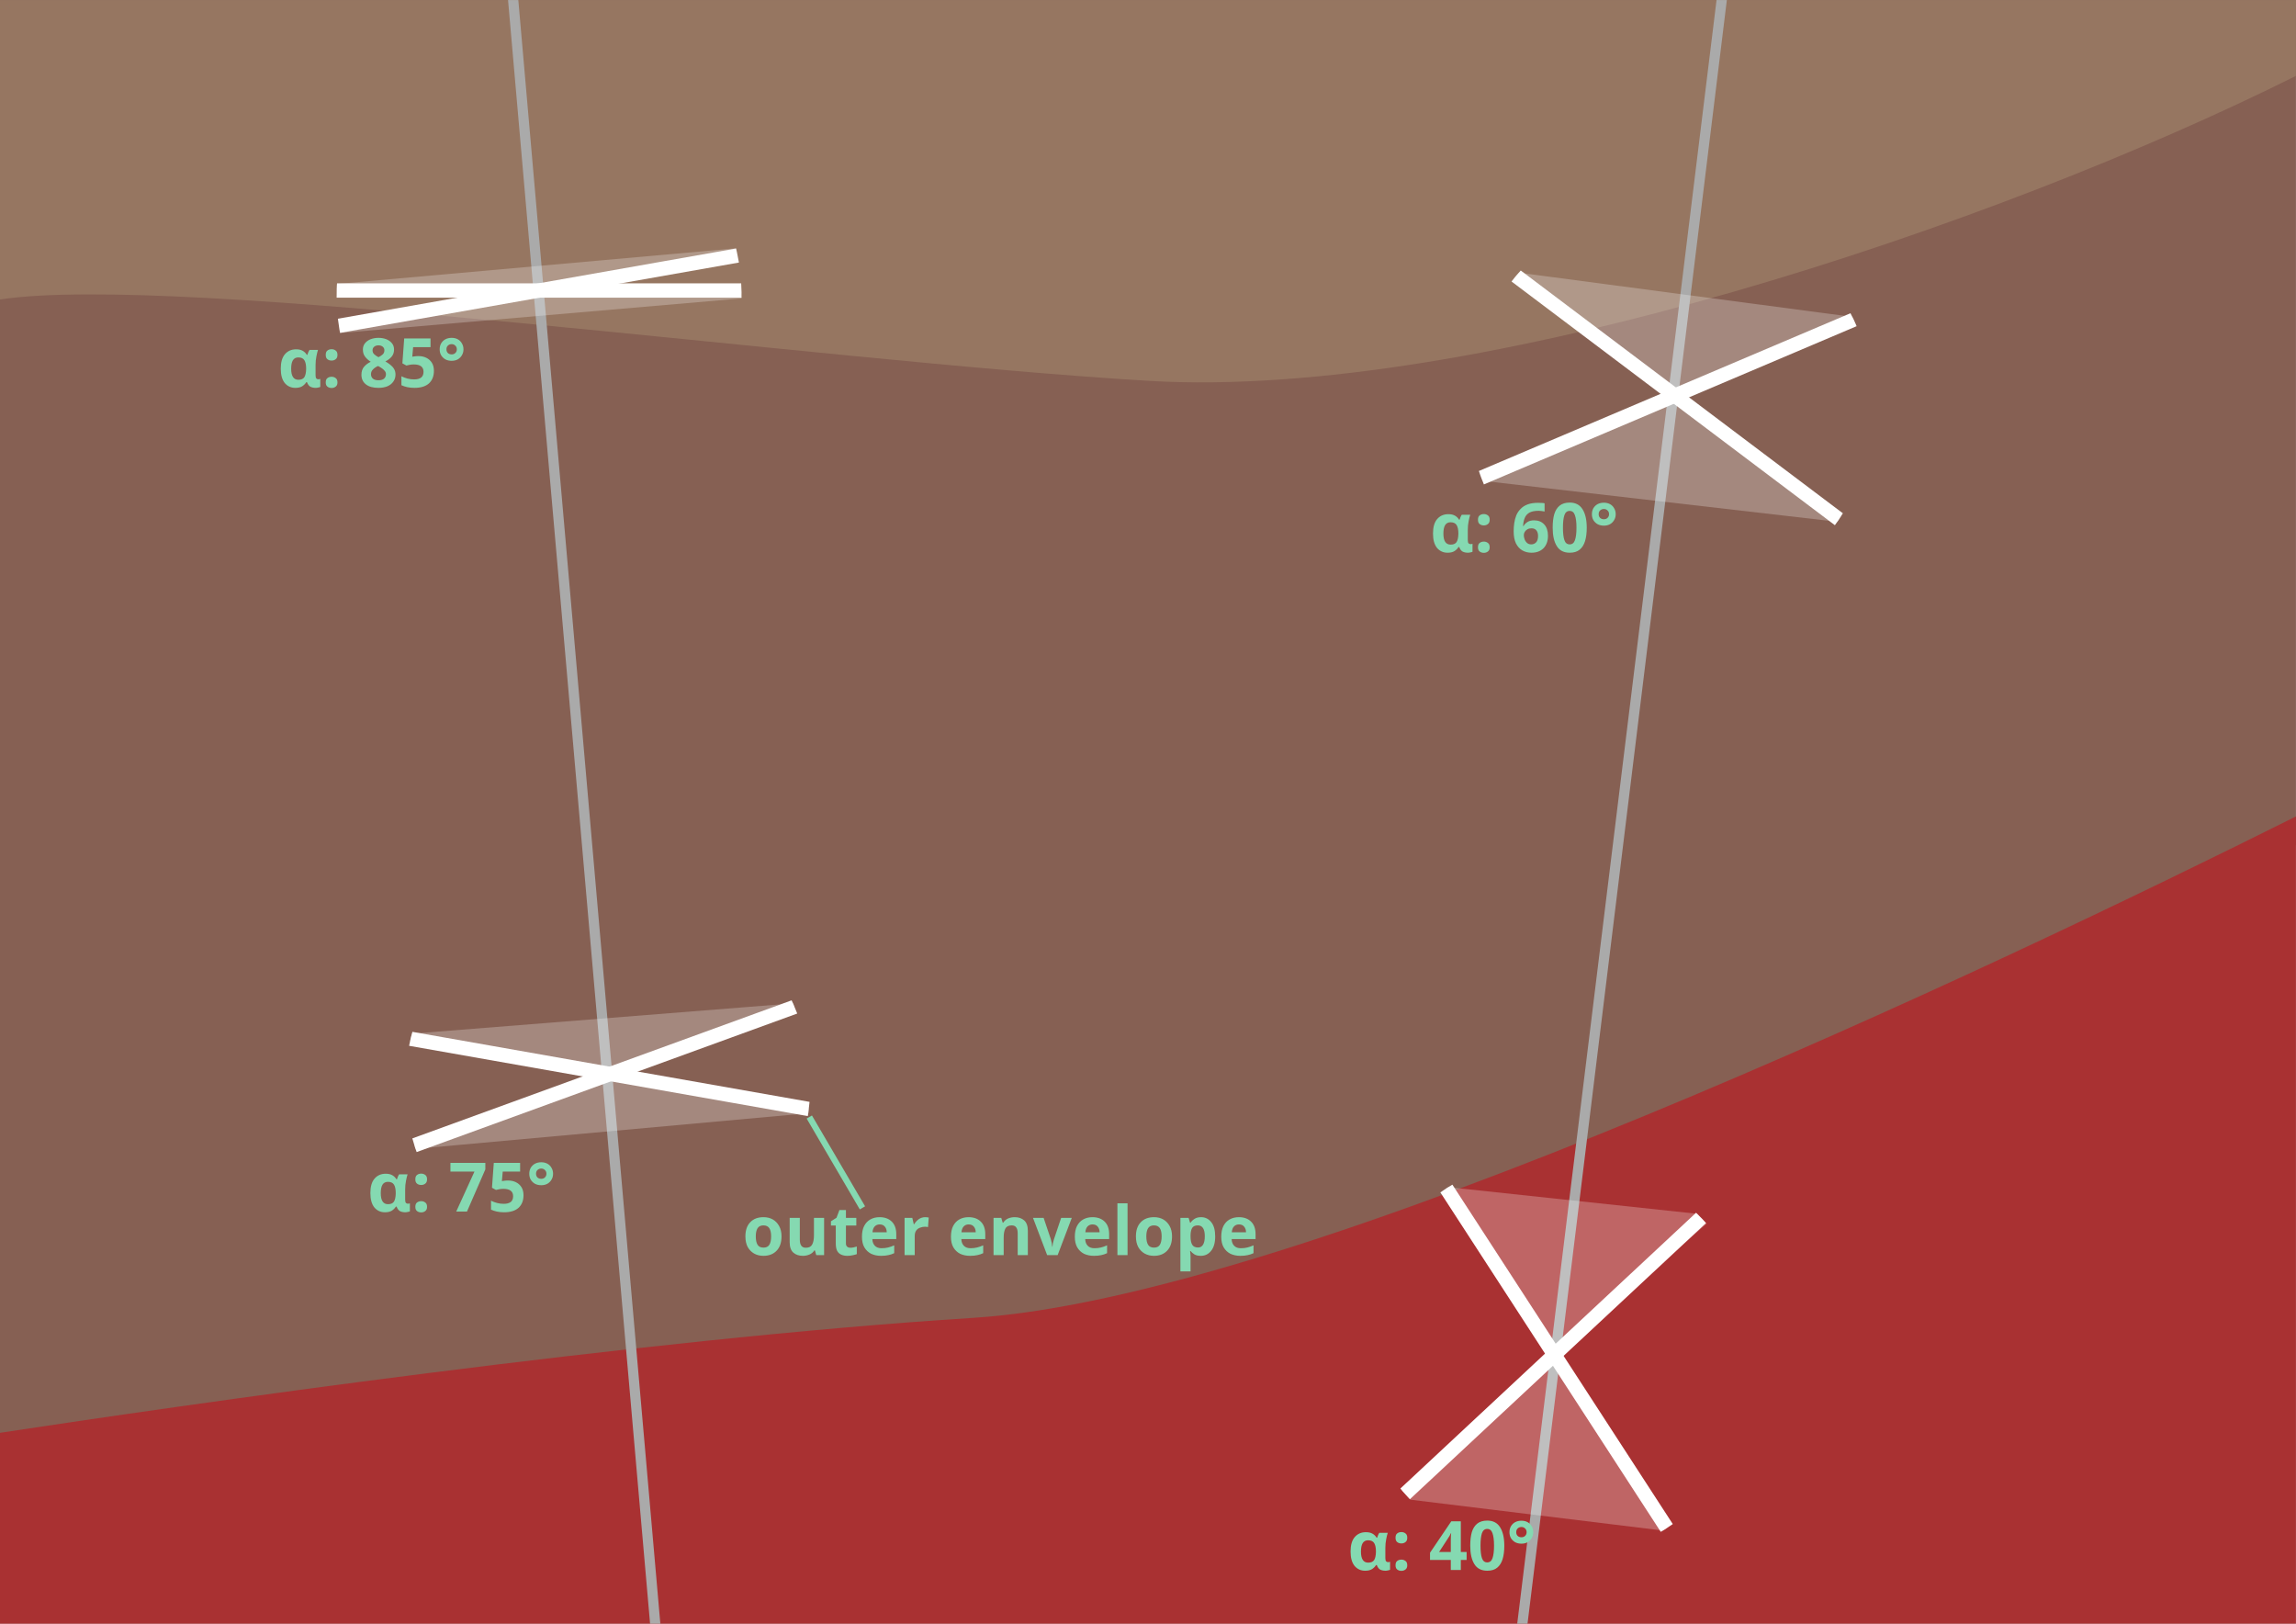
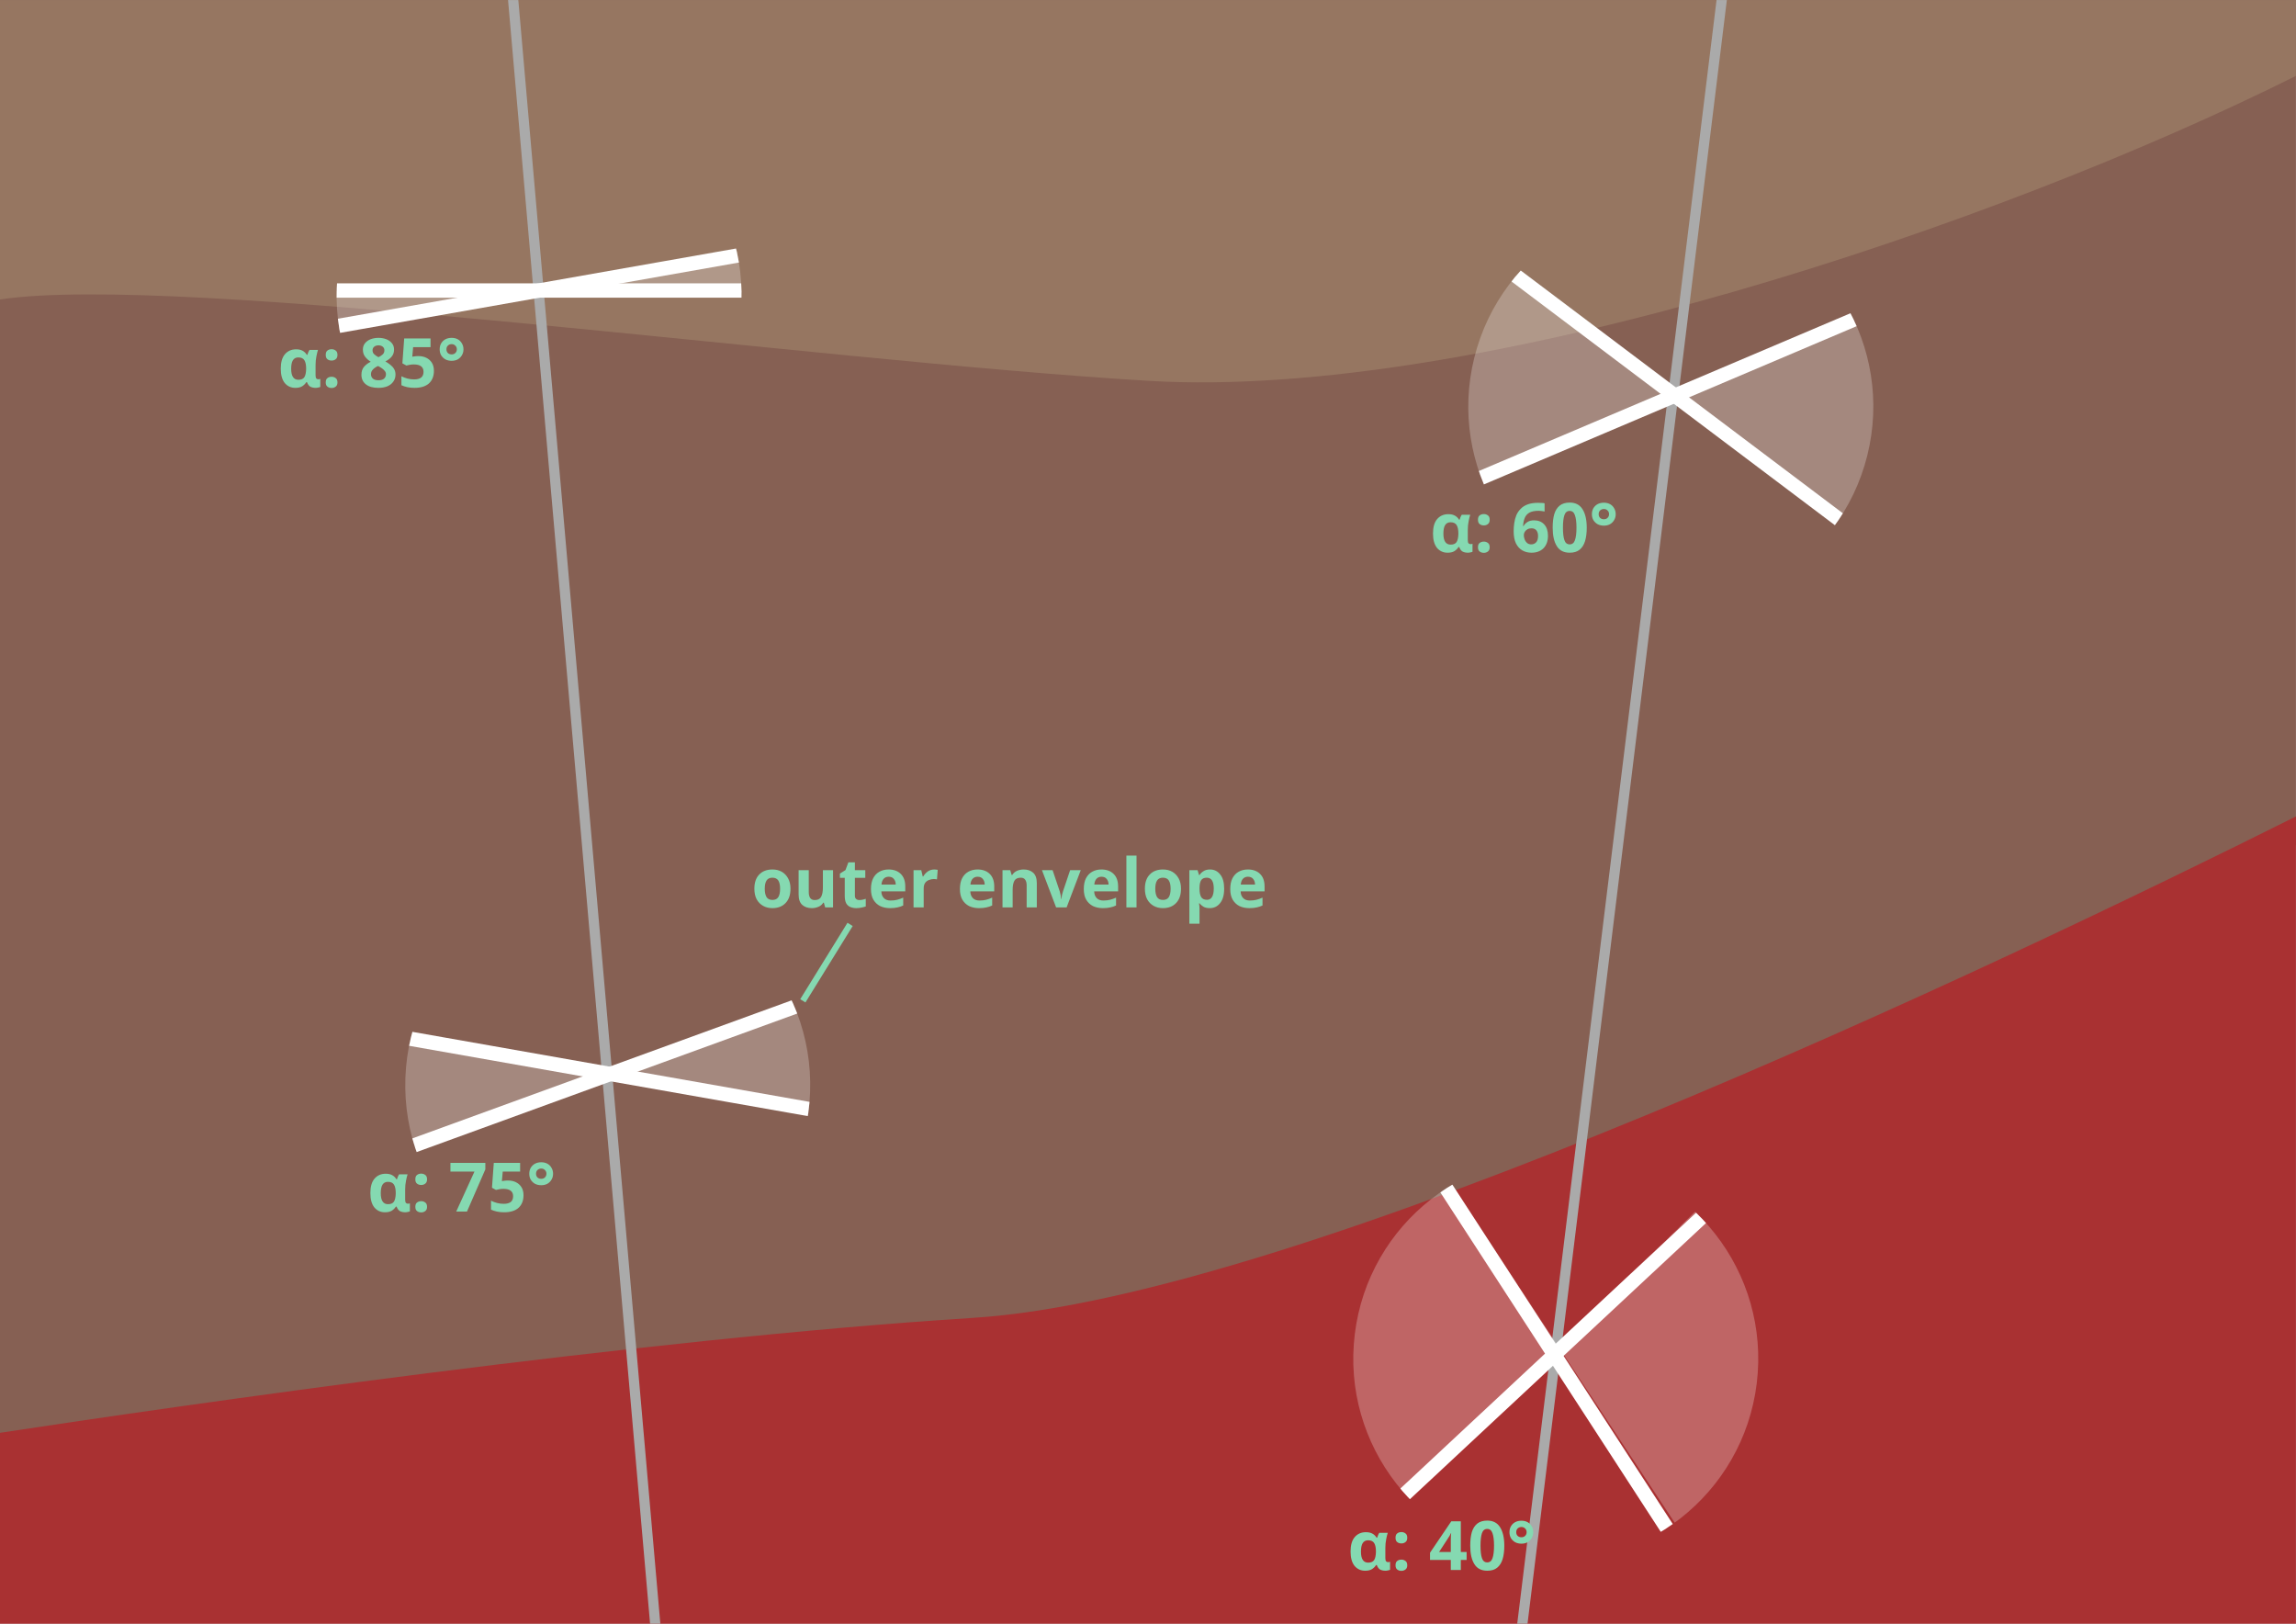
<svg xmlns="http://www.w3.org/2000/svg" width="297mm" height="210mm" viewBox="0 0 297 210" version="1.1" id="svg1">
  <defs id="defs1">
    <clipPath clipPathUnits="userSpaceOnUse" id="clipPath12">
      <circle style="fill:none;fill-opacity:1;stroke:#aaaaaa;stroke-width:1.241;stroke-linecap:square;stroke-miterlimit:2;stroke-dasharray:none;stroke-opacity:1;paint-order:markers stroke fill" id="circle13" cx="-206.098" cy="104.476" r="26.192" />
    </clipPath>
    <clipPath clipPathUnits="userSpaceOnUse" id="clipPath13">
      <rect style="fill:none;fill-opacity:1;stroke:none;stroke-width:0.794;stroke-linecap:square;stroke-miterlimit:2;stroke-dasharray:none;stroke-opacity:1;paint-order:markers stroke fill" id="rect14" width="297.023" height="209.997" x="-0.029" y="0.007" />
    </clipPath>
    <clipPath clipPathUnits="userSpaceOnUse" id="clipPath15">
      <rect style="fill:none;fill-opacity:1;stroke:none;stroke-width:0.794;stroke-linecap:square;stroke-miterlimit:2;stroke-dasharray:none;stroke-opacity:1;paint-order:markers stroke fill" id="rect16" width="297.023" height="209.997" x="-0.029" y="0.007" />
    </clipPath>
    <clipPath clipPathUnits="userSpaceOnUse" id="clipPath19">
      <circle style="fill:none;fill-opacity:1;stroke:#aaaaaa;stroke-width:1.241;stroke-linecap:square;stroke-miterlimit:2;stroke-dasharray:none;stroke-opacity:1;paint-order:markers stroke fill" id="circle19" cx="-206.098" cy="104.476" r="26.192" />
    </clipPath>
    <clipPath clipPathUnits="userSpaceOnUse" id="clipPath20">
      <circle style="fill:none;fill-opacity:1;stroke:#aaaaaa;stroke-width:1.241;stroke-linecap:square;stroke-miterlimit:2;stroke-dasharray:none;stroke-opacity:1;paint-order:markers stroke fill" id="circle21" cx="-206.098" cy="104.476" r="26.192" />
    </clipPath>
    <clipPath clipPathUnits="userSpaceOnUse" id="clipPath20-3">
      <circle style="fill:none;fill-opacity:1;stroke:#aaaaaa;stroke-width:1.241;stroke-linecap:square;stroke-miterlimit:2;stroke-dasharray:none;stroke-opacity:1;paint-order:markers stroke fill" id="circle21-1" cx="-206.098" cy="104.476" r="26.192" />
    </clipPath>
    <clipPath clipPathUnits="userSpaceOnUse" id="clipPath22">
      <circle style="fill:none;fill-opacity:1;stroke:#aaaaaa;stroke-width:1.241;stroke-linecap:square;stroke-miterlimit:2;stroke-dasharray:none;stroke-opacity:1;paint-order:markers stroke fill" id="circle23" cx="-206.098" cy="104.476" r="26.192" />
    </clipPath>
  </defs>
  <g id="layer2">
    <rect style="fill:#d0cdcf;fill-opacity:1;stroke:none;stroke-width:0.794;stroke-linecap:square;stroke-miterlimit:2;stroke-dasharray:none;stroke-opacity:1;paint-order:markers stroke fill" id="rect2" width="297.023" height="209.997" x="-0.029" y="0.007" />
  </g>
  <g id="layer3">
    <path d="M -0.029,0.007 V 189.019 C 23.062,185.515 82.516,176.896 125.928,174.143 168.366,171.452 258.221,128.668 296.994,109.296 V 0.007 Z" style="display:inline;fill:#866053;fill-opacity:1;stroke-width:0.794;stroke-linecap:square;stroke-miterlimit:2;paint-order:markers stroke fill" id="path6" />
    <path d="M 296.994,105.592 C 258.221,124.964 168.366,167.748 125.928,170.439 82.516,173.191 23.062,181.811 -0.029,185.315 V 210.003 H 296.994 Z" style="display:inline;fill:#a93132;stroke-width:0.794;stroke-linecap:square;stroke-miterlimit:2;paint-order:markers stroke fill" id="path8" />
    <path d="M -0.029,0.007 V 38.736 C 23.062,35.232 105.271,46.694 148.682,49.26 191.132,51.768 258.221,29.185 296.994,9.813 V 0.007 Z" style="display:inline;fill:#967661;fill-opacity:1;stroke-width:0.794;stroke-linecap:square;stroke-miterlimit:2;paint-order:markers stroke fill" id="path9" />
  </g>
  <g id="layer1">
    <path style="fill:none;fill-opacity:1;stroke:#aaaaaa;stroke-width:1.323;stroke-linecap:square;stroke-miterlimit:2;stroke-dasharray:none;stroke-opacity:1;paint-order:markers stroke fill" d="M 227.539,-39.313 191.505,254.153" id="path12" clip-path="url(#clipPath15)" />
    <path style="fill:none;fill-opacity:1;stroke:#aaaaaa;stroke-width:1.323;stroke-linecap:square;stroke-miterlimit:2;stroke-dasharray:none;stroke-opacity:1;paint-order:markers stroke fill" d="M 62.804,-40.903 88.573,253.642" id="path13" clip-path="url(#clipPath13)" />
  </g>
  <g id="layer5">
    <g id="g21" style="fill:none;fill-opacity:1;stroke:#ffffff;stroke-width:1.587;stroke-linecap:square;stroke-miterlimit:2;stroke-dasharray:none;stroke-opacity:1;paint-order:markers stroke fill" clip-path="url(#clipPath22)" transform="rotate(7,-584.9599,3470.119)">
-       <path style="fill:#ffffff;fill-opacity:0.251;stroke:none;stroke-width:1.587;stroke-linecap:square;stroke-miterlimit:2;stroke-dasharray:none;stroke-opacity:1;paint-order:markers stroke fill" d="m 180.309,193.699 36.715,4.488 -30.232,-44.706 35.128,3.759 z" id="path24" transform="rotate(-7,-584.9596,3470.119)" />
+       <path style="fill:#ffffff;fill-opacity:0.251;stroke:none;stroke-width:1.587;stroke-linecap:square;stroke-miterlimit:2;stroke-dasharray:none;stroke-opacity:1;paint-order:markers stroke fill" d="m 173.586,202.16 2.061,-67.254 47.653,72.122 11.368,-65.665 z" id="path24" transform="rotate(-7,-584.9596,3470.119)" />
      <path style="fill:none;fill-opacity:1;stroke:#ffffff;stroke-width:1.852;stroke-linecap:square;stroke-miterlimit:2;stroke-dasharray:none;stroke-opacity:1;paint-order:markers stroke fill" d="m -303.443,-11.73 190.053,226.497" id="path14-1" />
      <path style="fill:none;fill-opacity:1;stroke:#ffffff;stroke-width:1.852;stroke-linecap:square;stroke-miterlimit:2;stroke-dasharray:none;stroke-opacity:1;paint-order:markers stroke fill" d="M -117.476,-1.931 -307.529,224.566" id="path14-1-9" />
    </g>
    <g id="g27" style="fill:none;fill-opacity:1;stroke:#ffffff;stroke-width:1.587;stroke-linecap:square;stroke-miterlimit:2;stroke-dasharray:none;stroke-opacity:1;paint-order:markers stroke fill" clip-path="url(#clipPath22)" transform="rotate(2,1829.739,7972.565)">
-       <path style="display:inline;fill:#ffffff;fill-opacity:0.251;stroke:none;stroke-width:1.587;stroke-linecap:square;stroke-miterlimit:2;stroke-dasharray:none;stroke-opacity:1;paint-order:markers stroke fill" d="m -235.138,104.249 57.194,-0.551 -56.68,6.888 56.479,-13.437 z" id="path28" />
+       <path style="display:inline;fill:#ffffff;fill-opacity:0.251;stroke:none;stroke-width:1.587;stroke-linecap:square;stroke-miterlimit:2;stroke-dasharray:none;stroke-opacity:1;paint-order:markers stroke fill" d="m -178.726,103.11 -54.777,1.708 -1.121,5.768 56.479,-13.437 z" id="path28" />
      <path style="display:inline;fill:none;fill-opacity:1;stroke:#ffffff;stroke-width:1.852;stroke-linecap:square;stroke-miterlimit:2;stroke-dasharray:none;stroke-opacity:1;paint-order:markers stroke fill" d="M -60.126,72.797 -349.335,134.271" id="path26" />
      <path style="display:inline;fill:none;fill-opacity:1;stroke:#ffffff;stroke-width:1.852;stroke-linecap:square;stroke-miterlimit:2;stroke-dasharray:none;stroke-opacity:1;paint-order:markers stroke fill" d="M -373.172,109.664 -77.681,99.345" id="path27" />
    </g>
    <g id="g31" style="fill:none;fill-opacity:1;stroke:#ffffff;stroke-width:1.587;stroke-linecap:square;stroke-miterlimit:2;stroke-dasharray:none;stroke-opacity:1;paint-order:markers stroke fill" clip-path="url(#clipPath22)" transform="rotate(14,216.3511,1797.905)">
-       <path style="fill:#ffffff;fill-opacity:0.251;stroke:none;stroke-width:1.587;stroke-linecap:square;stroke-miterlimit:2;stroke-dasharray:none;stroke-opacity:1;paint-order:markers stroke fill" d="m 119.107,74.073 48.078,26.955 -49.048,0.353 48.275,-26.858 z" id="path29" transform="rotate(-7,95.61356,2944.072)" />
+       <path style="fill:#ffffff;fill-opacity:0.251;stroke:none;stroke-width:1.587;stroke-linecap:square;stroke-miterlimit:2;stroke-dasharray:none;stroke-opacity:1;paint-order:markers stroke fill" d="M 168.57,102.213 116.788,72.536 114.598,102.983 168.687,73.075 Z" id="path29" transform="rotate(-7,95.61356,2944.072)" />
      <path style="fill:none;fill-opacity:1;stroke:#ffffff;stroke-width:1.852;stroke-linecap:square;stroke-miterlimit:2;stroke-dasharray:none;stroke-opacity:1;paint-order:markers stroke fill" d="M -348.869,42.307 -76.703,157.835" id="path30" />
      <path style="fill:none;fill-opacity:1;stroke:#ffffff;stroke-width:1.852;stroke-linecap:square;stroke-miterlimit:2;stroke-dasharray:none;stroke-opacity:1;paint-order:markers stroke fill" d="M -97.581,21.325 -333.714,199.264" id="path31" />
    </g>
    <g id="g34" style="fill:none;fill-opacity:1;stroke:#ffffff;stroke-width:1.587;stroke-linecap:square;stroke-miterlimit:2;stroke-dasharray:none;stroke-opacity:1;paint-order:markers stroke fill" clip-path="url(#clipPath22)" transform="rotate(2,-1091.051,8277.993)">
-       <path style="fill:#ffffff;fill-opacity:0.251;stroke:none;stroke-width:1.587;stroke-linecap:square;stroke-miterlimit:2;stroke-dasharray:none;stroke-opacity:1;paint-order:markers stroke fill" d="m 114.691,94.928 55.534,-0.179 -56.923,-14.745 55.684,0.444 z" id="path32" transform="rotate(-7,95.61344,2944.072)" />
+       <path style="fill:#ffffff;fill-opacity:0.251;stroke:none;stroke-width:1.587;stroke-linecap:square;stroke-miterlimit:2;stroke-dasharray:none;stroke-opacity:1;paint-order:markers stroke fill" d="m 114.691,94.928 -0.127,-14.239 54.234,13.944 0.189,-14.184 z" id="path32" transform="rotate(-7,95.61344,2944.072)" />
      <path style="fill:none;fill-opacity:1;stroke:#ffffff;stroke-width:1.852;stroke-linecap:square;stroke-miterlimit:2;stroke-dasharray:none;stroke-opacity:1;paint-order:markers stroke fill" d="M -61.635,44.772 -335.776,155.532" id="path33" />
      <path style="fill:none;fill-opacity:1;stroke:#ffffff;stroke-width:1.852;stroke-linecap:square;stroke-miterlimit:2;stroke-dasharray:none;stroke-opacity:1;paint-order:markers stroke fill" d="M -365.798,80.548 -73.005,121.697" id="path34" />
    </g>
    <g id="g42" style="display:none;fill:none;fill-opacity:1;stroke:#ffffff;stroke-width:1.587;stroke-linecap:square;stroke-miterlimit:2;stroke-dasharray:none;stroke-opacity:1;paint-order:markers stroke fill" clip-path="url(#clipPath22)" transform="rotate(22,-22.79277,1175.827)">
      <path style="fill:none;fill-opacity:1;stroke:#ffffff;stroke-width:1.852;stroke-linecap:square;stroke-miterlimit:2;stroke-dasharray:none;stroke-opacity:1;paint-order:markers stroke fill" d="M -117.476,-1.931 -307.529,224.566" id="path42" />
    </g>
  </g>
  <g id="layer7">
-     <path style="fill:none;fill-opacity:1;stroke:#85d9b1;stroke-width:0.794;stroke-linecap:square;stroke-miterlimit:2;stroke-dasharray:none;stroke-opacity:1;paint-order:markers stroke fill" d="M 111.362,155.876 104.888,144.812" id="path36" />
+     <path style="fill:none;fill-opacity:1;stroke:#85d9b1;stroke-width:0.794;stroke-linecap:square;stroke-miterlimit:2;stroke-dasharray:none;stroke-opacity:1;paint-order:markers stroke fill" d="m 104.06,129.103 5.695,-9.209" id="path36" />
    <text xml:space="preserve" style="font-style:normal;font-variant:normal;font-weight:bold;font-stretch:normal;font-size:8.819px;line-height:1;font-family:Calibri;-inkscape-font-specification:'Calibri, Bold';font-variant-ligatures:normal;font-variant-caps:normal;font-variant-numeric:normal;font-variant-east-asian:normal;writing-mode:lr-tb;direction:ltr;fill:#85d9b1;fill-opacity:1;stroke:none;stroke-width:1.587;stroke-linecap:square;stroke-miterlimit:2;stroke-dasharray:none;stroke-opacity:1;paint-order:markers stroke fill" x="35.929" y="50.069" id="text36">
      <tspan id="tspan36" style="font-style:normal;font-variant:normal;font-weight:bold;font-stretch:normal;font-size:8.819px;line-height:1;font-family:Calibri;-inkscape-font-specification:'Calibri, Bold';font-variant-ligatures:normal;font-variant-caps:normal;font-variant-numeric:normal;font-variant-east-asian:normal;writing-mode:lr-tb;direction:ltr;fill:#85d9b1;fill-opacity:1;stroke:none;stroke-width:1.587;stroke-linecap:square;stroke-miterlimit:2;stroke-dasharray:none;stroke-opacity:1;paint-order:markers stroke fill" x="35.929" y="50.069">α: 85°</tspan>
    </text>
-     <text xml:space="preserve" style="font-style:normal;font-variant:normal;font-weight:bold;font-stretch:normal;font-size:8.819px;line-height:1;font-family:Calibri;-inkscape-font-specification:'Calibri, Bold';font-variant-ligatures:normal;font-variant-caps:normal;font-variant-numeric:normal;font-variant-east-asian:normal;writing-mode:lr-tb;direction:ltr;fill:#85d9b1;fill-opacity:1;stroke:none;stroke-width:1.587;stroke-linecap:square;stroke-miterlimit:2;stroke-dasharray:none;stroke-opacity:1;paint-order:markers stroke fill" x="96.031" y="162.326" id="text37">
-       <tspan id="tspan37" style="stroke-width:1.587" x="96.031" y="162.326">outer envelope</tspan>
+     <text xml:space="preserve" style="font-style:normal;font-variant:normal;font-weight:bold;font-stretch:normal;font-size:8.819px;line-height:1;font-family:Calibri;-inkscape-font-specification:'Calibri, Bold';font-variant-ligatures:normal;font-variant-caps:normal;font-variant-numeric:normal;font-variant-east-asian:normal;writing-mode:lr-tb;direction:ltr;fill:#85d9b1;fill-opacity:1;stroke:none;stroke-width:1.587;stroke-linecap:square;stroke-miterlimit:2;stroke-dasharray:none;stroke-opacity:1;paint-order:markers stroke fill" x="97.19" y="117.356" id="text37">
+       <tspan id="tspan37" style="stroke-width:1.587" x="97.19" y="117.356">outer envelope</tspan>
    </text>
    <text xml:space="preserve" style="font-style:normal;font-variant:normal;font-weight:bold;font-stretch:normal;font-size:8.819px;line-height:1;font-family:Calibri;-inkscape-font-specification:'Calibri, Bold';font-variant-ligatures:normal;font-variant-caps:normal;font-variant-numeric:normal;font-variant-east-asian:normal;writing-mode:lr-tb;direction:ltr;fill:#85d9b1;fill-opacity:1;stroke:none;stroke-width:1.587;stroke-linecap:square;stroke-miterlimit:2;stroke-dasharray:none;stroke-opacity:1;paint-order:markers stroke fill" x="47.519" y="156.697" id="text38">
      <tspan id="tspan38" style="stroke-width:1.587" x="47.519" y="156.697">α: 75°</tspan>
    </text>
    <text xml:space="preserve" style="font-style:normal;font-variant:normal;font-weight:bold;font-stretch:normal;font-size:8.819px;line-height:1;font-family:Calibri;-inkscape-font-specification:'Calibri, Bold';font-variant-ligatures:normal;font-variant-caps:normal;font-variant-numeric:normal;font-variant-east-asian:normal;writing-mode:lr-tb;direction:ltr;fill:#85d9b1;fill-opacity:1;stroke:none;stroke-width:1.587;stroke-linecap:square;stroke-miterlimit:2;stroke-dasharray:none;stroke-opacity:1;paint-order:markers stroke fill" x="184.976" y="71.394" id="text39">
      <tspan id="tspan39" style="stroke-width:1.587" x="184.976" y="71.394">α: 60°</tspan>
    </text>
    <text xml:space="preserve" style="font-style:normal;font-variant:normal;font-weight:bold;font-stretch:normal;font-size:8.819px;line-height:1;font-family:Calibri;-inkscape-font-specification:'Calibri, Bold';font-variant-ligatures:normal;font-variant-caps:normal;font-variant-numeric:normal;font-variant-east-asian:normal;writing-mode:lr-tb;direction:ltr;display:none;fill:#85d9b1;fill-opacity:1;stroke:none;stroke-width:1.587;stroke-linecap:square;stroke-miterlimit:2;stroke-dasharray:none;stroke-opacity:1;paint-order:markers stroke fill" x="219.762" y="114.848" id="text39-3">
      <tspan id="tspan39-1" style="stroke-width:1.587" x="219.762" y="114.848">α: 55°</tspan>
      <tspan style="stroke-width:1.587" x="219.762" y="123.668" id="tspan42">β: 0°</tspan>
    </text>
    <text xml:space="preserve" style="font-style:normal;font-variant:normal;font-weight:bold;font-stretch:normal;font-size:8.819px;line-height:1;font-family:Calibri;-inkscape-font-specification:'Calibri, Bold';font-variant-ligatures:normal;font-variant-caps:normal;font-variant-numeric:normal;font-variant-east-asian:normal;writing-mode:lr-tb;direction:ltr;fill:#85d9b1;fill-opacity:1;stroke:none;stroke-width:1.587;stroke-linecap:square;stroke-miterlimit:2;stroke-dasharray:none;stroke-opacity:1;paint-order:markers stroke fill" x="174.314" y="203.057" id="text40">
      <tspan id="tspan40" style="stroke-width:1.587" x="174.314" y="203.057">α: 40°</tspan>
    </text>
  </g>
</svg>
